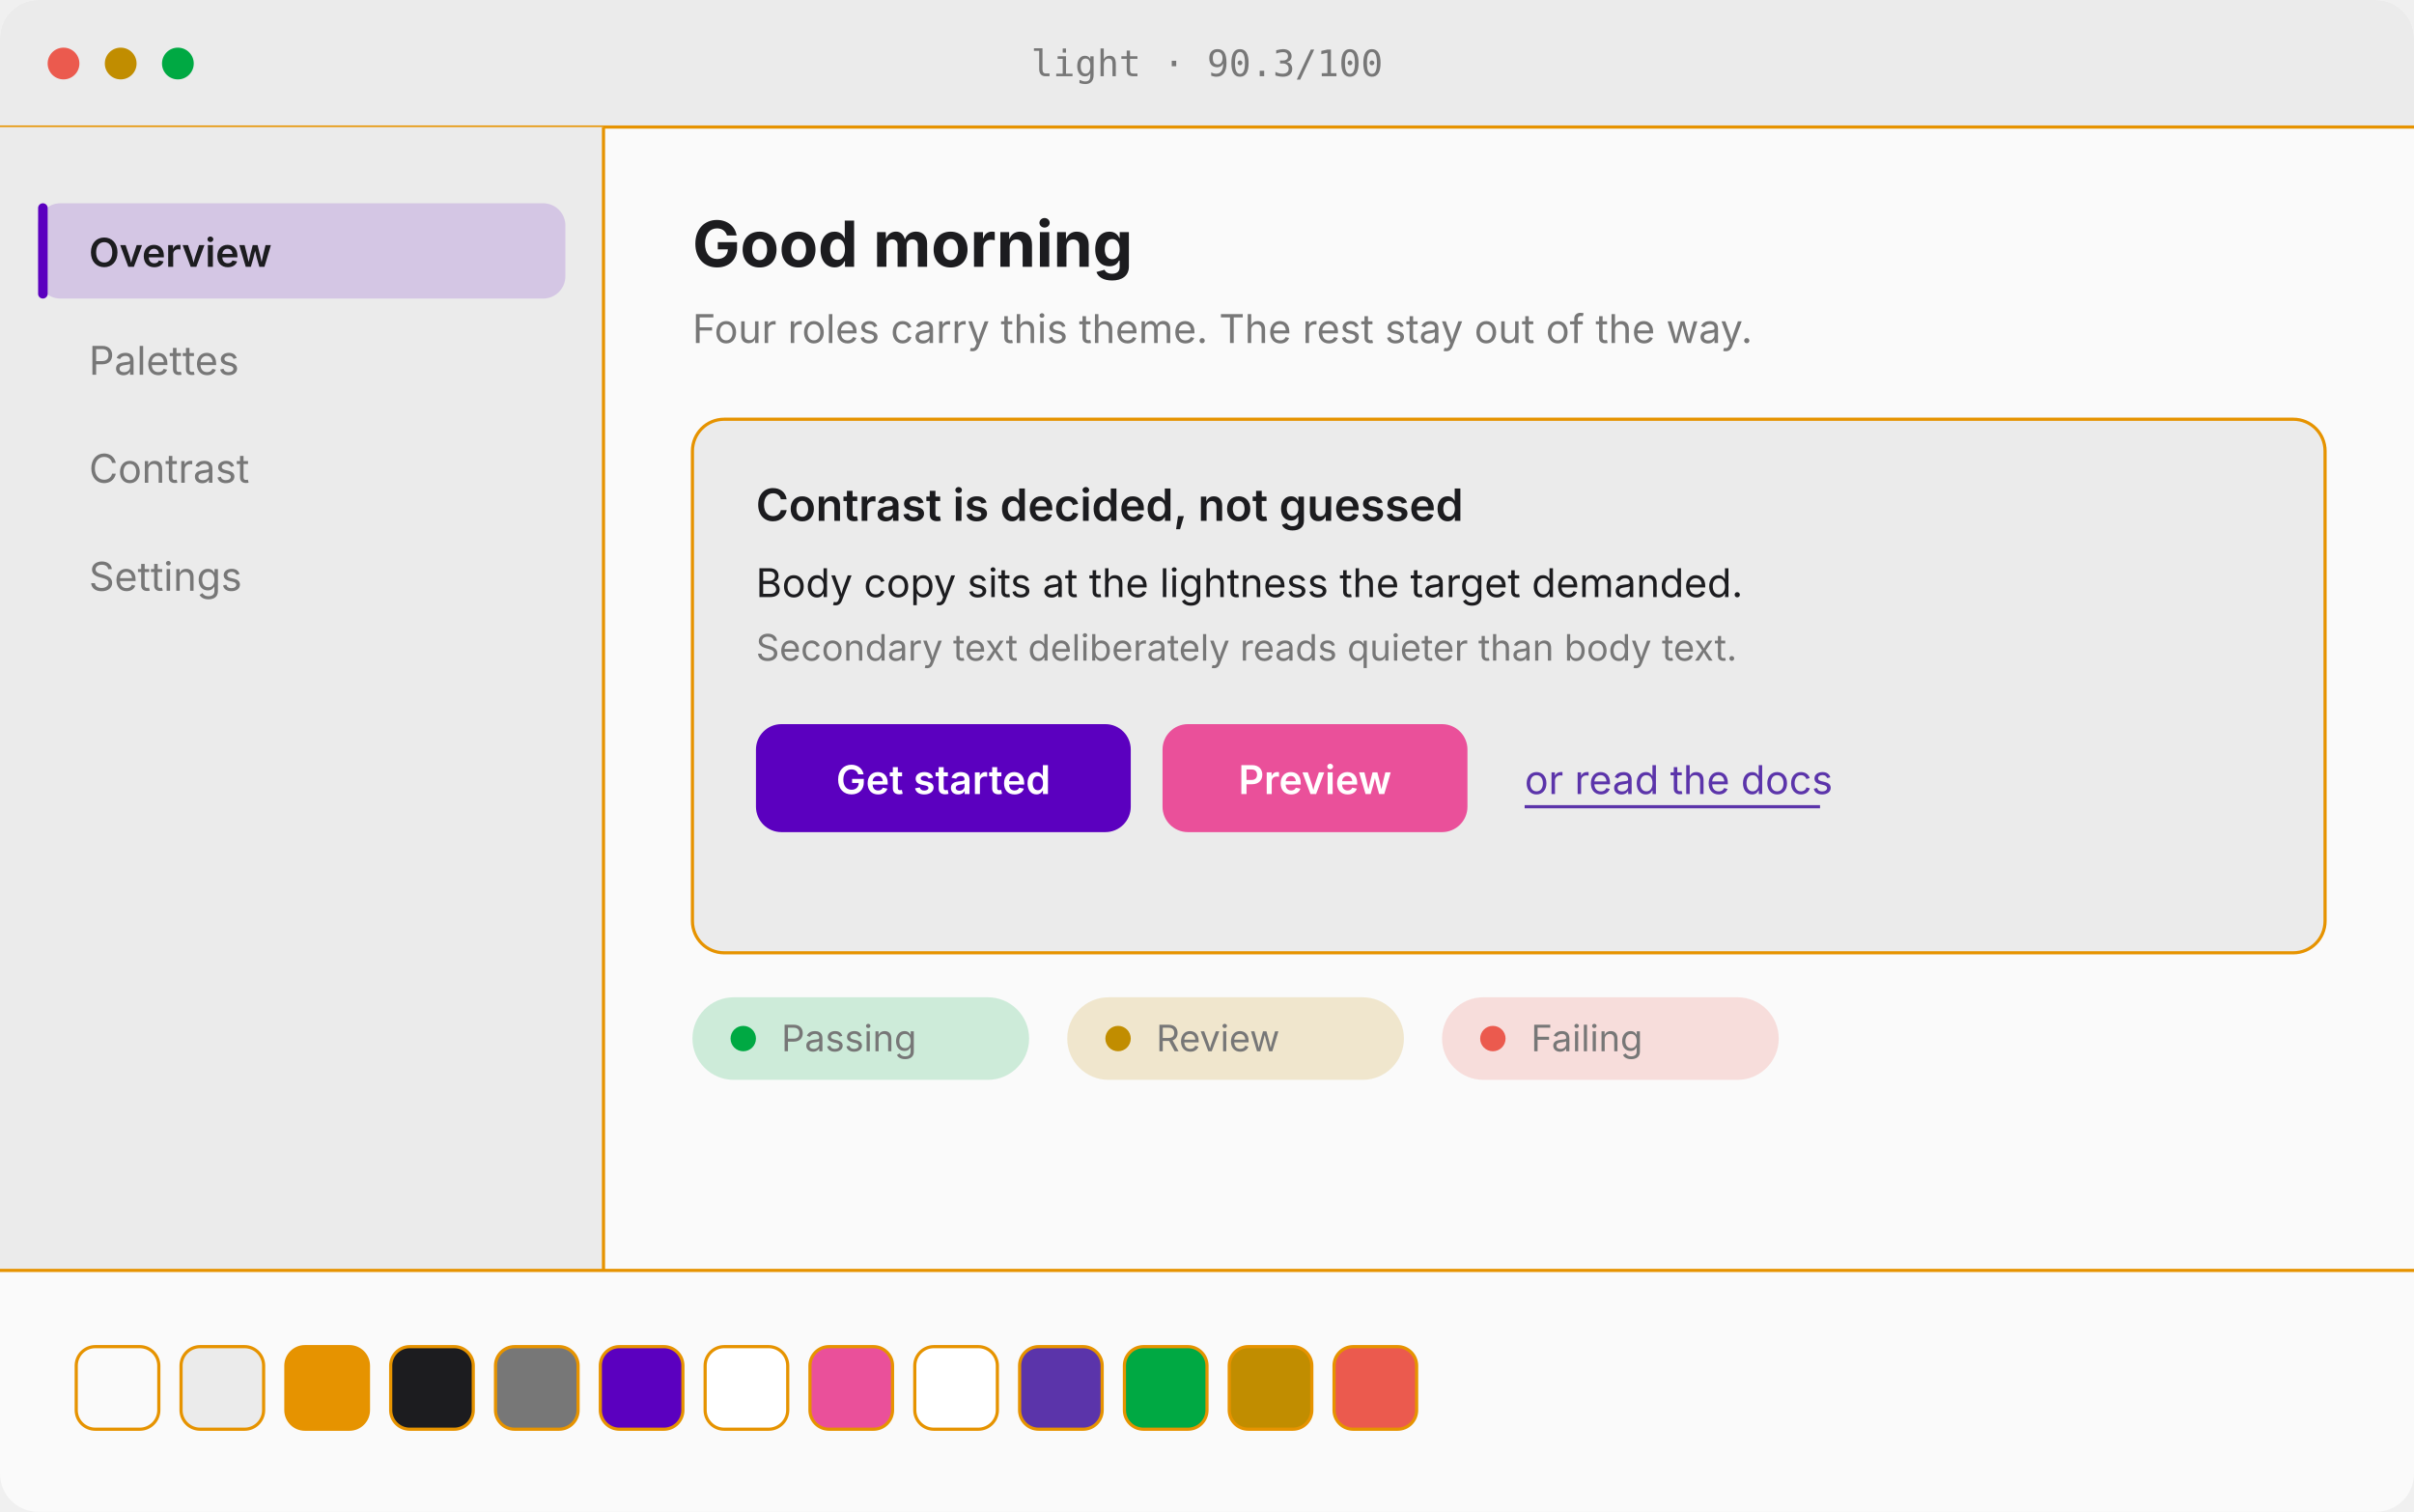
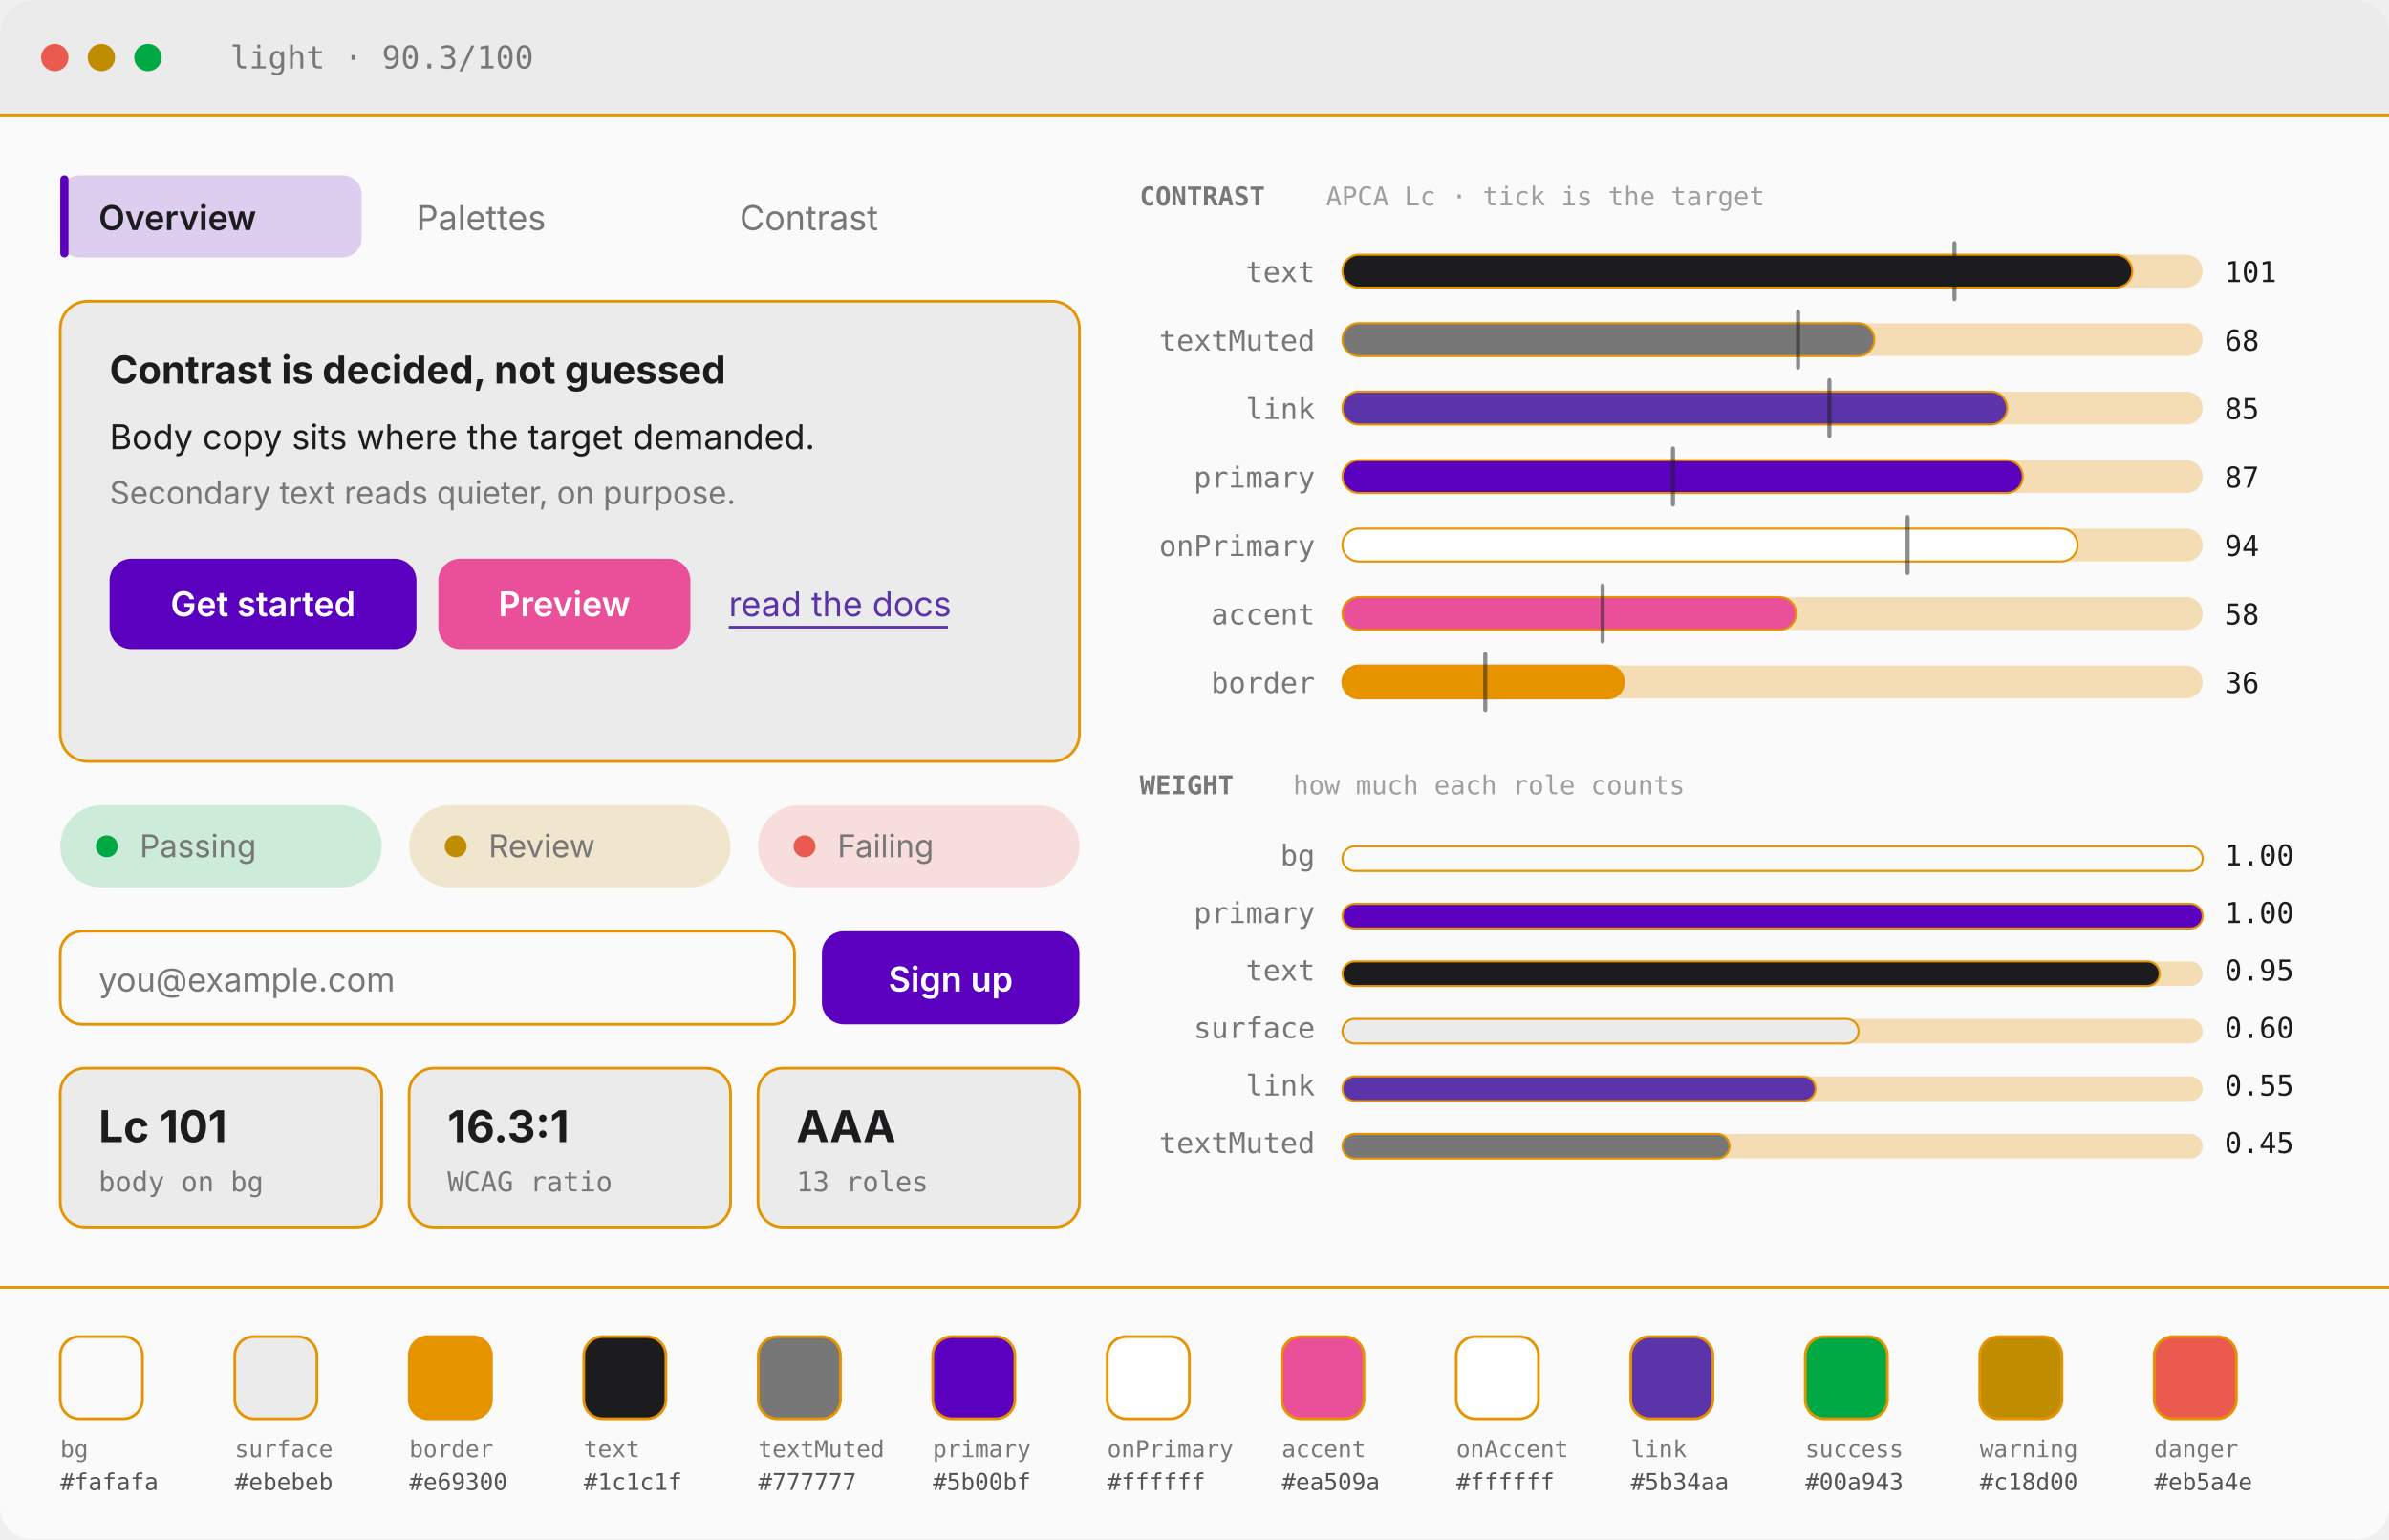
- <svg xmlns="http://www.w3.org/2000/svg" viewBox="0 0 760 476" width="760" height="476" role="img">
-   <rect x="0" y="0" width="760" height="476" rx="12" fill="#fafafa" />
-   <rect x="0" y="0" width="760" height="40" rx="12" fill="#ebebeb" />
-   <rect x="0" y="28" width="760" height="12" rx="0" fill="#ebebeb" />
-   <line x1="0" y1="40" x2="760" y2="40" stroke="#e69300" stroke-width="1" />
-   <circle cx="20" cy="20" r="5" fill="#eb5a4e" />
-   <circle cx="38" cy="20" r="5" fill="#c18d00" />
-   <circle cx="56" cy="20" r="5" fill="#00a943" />
-   <text x="380" y="24" font-family="ui-monospace, SFMono-Regular, 'SF Mono', Menlo, Consolas, monospace" font-size="11.5" fill="#777777" text-anchor="middle">light · 90.3/100</text>
-   <rect x="0" y="40" width="190" height="360" rx="0" fill="#ebebeb" />
-   <line x1="190" y1="40" x2="190" y2="400" stroke="#e69300" stroke-width="1" />
-   <rect x="12" y="64" width="166" height="30" rx="7" fill="#5b00bf" opacity="0.16" />
-   <rect x="12" y="64" width="3" height="30" rx="1.5" fill="#5b00bf" />
-   <text x="28" y="84" font-family="ui-sans-serif, -apple-system, BlinkMacSystemFont, 'Segoe UI', Inter, Helvetica, Arial, sans-serif" font-size="12.5" fill="#1c1c1f" font-weight="600">Overview</text>
-   <text x="28" y="118" font-family="ui-sans-serif, -apple-system, BlinkMacSystemFont, 'Segoe UI', Inter, Helvetica, Arial, sans-serif" font-size="12.5" fill="#777777">Palettes</text>
-   <text x="28" y="152" font-family="ui-sans-serif, -apple-system, BlinkMacSystemFont, 'Segoe UI', Inter, Helvetica, Arial, sans-serif" font-size="12.5" fill="#777777">Contrast</text>
-   <text x="28" y="186" font-family="ui-sans-serif, -apple-system, BlinkMacSystemFont, 'Segoe UI', Inter, Helvetica, Arial, sans-serif" font-size="12.5" fill="#777777">Settings</text>
-   <text x="218" y="84" font-family="ui-sans-serif, -apple-system, BlinkMacSystemFont, 'Segoe UI', Inter, Helvetica, Arial, sans-serif" font-size="20" fill="#1c1c1f" font-weight="650">Good morning</text>
-   <text x="218" y="108" font-family="ui-sans-serif, -apple-system, BlinkMacSystemFont, 'Segoe UI', Inter, Helvetica, Arial, sans-serif" font-size="12.5" fill="#777777">Four roles carry this theme. The rest stay out of the way.</text>
-   <rect x="218" y="132" width="514" height="168" rx="10" fill="#ebebeb" stroke="#e69300" />
-   <text x="238" y="164" font-family="ui-sans-serif, -apple-system, BlinkMacSystemFont, 'Segoe UI', Inter, Helvetica, Arial, sans-serif" font-size="14" fill="#1c1c1f" font-weight="600">Contrast is decided, not guessed</text>
-   <text x="238" y="188" font-family="ui-sans-serif, -apple-system, BlinkMacSystemFont, 'Segoe UI', Inter, Helvetica, Arial, sans-serif" font-size="12.5" fill="#1c1c1f">Body copy sits at the lightness the target demanded.</text>
-   <text x="238" y="208" font-family="ui-sans-serif, -apple-system, BlinkMacSystemFont, 'Segoe UI', Inter, Helvetica, Arial, sans-serif" font-size="11.5" fill="#777777">Secondary text deliberately reads quieter than body text.</text>
-   <rect x="238" y="228" width="118" height="34" rx="8" fill="#5b00bf" />
-   <text x="297" y="250" font-family="ui-sans-serif, -apple-system, BlinkMacSystemFont, 'Segoe UI', Inter, Helvetica, Arial, sans-serif" font-size="12.5" fill="#ffffff" font-weight="600" text-anchor="middle">Get started</text>
-   <rect x="366" y="228" width="96" height="34" rx="8" fill="#ea509a" />
-   <text x="414" y="250" font-family="ui-sans-serif, -apple-system, BlinkMacSystemFont, 'Segoe UI', Inter, Helvetica, Arial, sans-serif" font-size="12.5" fill="#ffffff" font-weight="600" text-anchor="middle">Preview</text>
-   <text x="480" y="250" font-family="ui-sans-serif, -apple-system, BlinkMacSystemFont, 'Segoe UI', Inter, Helvetica, Arial, sans-serif" font-size="12.5" fill="#5b34aa">or read the docs</text>
-   <line x1="480" y1="254" x2="573" y2="254" stroke="#5b34aa" stroke-width="1" />
-   <rect x="218" y="314" width="106" height="26" rx="13" fill="#00a943" opacity="0.18" />
-   <circle cx="234" cy="327" r="4" fill="#00a943" />
-   <text x="246" y="331" font-family="ui-sans-serif, -apple-system, BlinkMacSystemFont, 'Segoe UI', Inter, Helvetica, Arial, sans-serif" font-size="11.5" fill="#777777">Passing</text>
-   <rect x="336" y="314" width="106" height="26" rx="13" fill="#c18d00" opacity="0.18" />
-   <circle cx="352" cy="327" r="4" fill="#c18d00" />
-   <text x="364" y="331" font-family="ui-sans-serif, -apple-system, BlinkMacSystemFont, 'Segoe UI', Inter, Helvetica, Arial, sans-serif" font-size="11.5" fill="#777777">Review</text>
-   <rect x="454" y="314" width="106" height="26" rx="13" fill="#eb5a4e" opacity="0.18" />
-   <circle cx="470" cy="327" r="4" fill="#eb5a4e" />
-   <text x="482" y="331" font-family="ui-sans-serif, -apple-system, BlinkMacSystemFont, 'Segoe UI', Inter, Helvetica, Arial, sans-serif" font-size="11.5" fill="#777777">Failing</text>
-   <line x1="0" y1="400" x2="760" y2="400" stroke="#e69300" stroke-width="1" />
-   <rect x="24" y="424" width="26" height="26" rx="6" fill="#fafafa" stroke="#e69300" />
-   <rect x="57" y="424" width="26" height="26" rx="6" fill="#ebebeb" stroke="#e69300" />
-   <rect x="90" y="424" width="26" height="26" rx="6" fill="#e69300" stroke="#e69300" />
-   <rect x="123" y="424" width="26" height="26" rx="6" fill="#1c1c1f" stroke="#e69300" />
-   <rect x="156" y="424" width="26" height="26" rx="6" fill="#777777" stroke="#e69300" />
-   <rect x="189" y="424" width="26" height="26" rx="6" fill="#5b00bf" stroke="#e69300" />
-   <rect x="222" y="424" width="26" height="26" rx="6" fill="#ffffff" stroke="#e69300" />
-   <rect x="255" y="424" width="26" height="26" rx="6" fill="#ea509a" stroke="#e69300" />
-   <rect x="288" y="424" width="26" height="26" rx="6" fill="#ffffff" stroke="#e69300" />
-   <rect x="321" y="424" width="26" height="26" rx="6" fill="#5b34aa" stroke="#e69300" />
-   <rect x="354" y="424" width="26" height="26" rx="6" fill="#00a943" stroke="#e69300" />
-   <rect x="387" y="424" width="26" height="26" rx="6" fill="#c18d00" stroke="#e69300" />
-   <rect x="420" y="424" width="26" height="26" rx="6" fill="#eb5a4e" stroke="#e69300" />
+ <svg xmlns="http://www.w3.org/2000/svg" viewBox="0 0 872 562" width="872" height="562" role="img">
+   <rect x="0" y="0" width="872" height="562" rx="12" fill="#fafafa" />
+   <rect x="0" y="0" width="872" height="42" rx="12" fill="#ebebeb" />
+   <rect x="0" y="30" width="872" height="12" rx="0" fill="#ebebeb" />
+   <line x1="0" y1="42" x2="872" y2="42" stroke="#e69300" stroke-width="1" />
+   <circle cx="20" cy="21" r="5" fill="#eb5a4e" />
+   <circle cx="37" cy="21" r="5" fill="#c18d00" />
+   <circle cx="54" cy="21" r="5" fill="#00a943" />
+   <text x="84" y="25" font-family="ui-monospace, SFMono-Regular, 'SF Mono', Menlo, Consolas, monospace" font-size="11.5" fill="#777777">light · 90.3/100</text>
+   <rect x="22" y="64" width="110" height="30" rx="7" fill="#5b00bf" opacity="0.18" />
+   <rect x="22" y="64" width="3" height="30" rx="1.5" fill="#5b00bf" />
+   <text x="36" y="84" font-family="ui-sans-serif, -apple-system, BlinkMacSystemFont, 'Segoe UI', Inter, Helvetica, Arial, sans-serif" font-size="12.5" fill="#1c1c1f" font-weight="600">Overview</text>
+   <text x="152" y="84" font-family="ui-sans-serif, -apple-system, BlinkMacSystemFont, 'Segoe UI', Inter, Helvetica, Arial, sans-serif" font-size="12.5" fill="#777777">Palettes</text>
+   <text x="270" y="84" font-family="ui-sans-serif, -apple-system, BlinkMacSystemFont, 'Segoe UI', Inter, Helvetica, Arial, sans-serif" font-size="12.5" fill="#777777">Contrast</text>
+   <rect x="22" y="110" width="372" height="168" rx="10" fill="#ebebeb" stroke="#e69300" stroke-width="1" />
+   <text x="40" y="140" font-family="ui-sans-serif, -apple-system, BlinkMacSystemFont, 'Segoe UI', Inter, Helvetica, Arial, sans-serif" font-size="14" fill="#1c1c1f" font-weight="650">Contrast is decided, not guessed</text>
+   <text x="40" y="164" font-family="ui-sans-serif, -apple-system, BlinkMacSystemFont, 'Segoe UI', Inter, Helvetica, Arial, sans-serif" font-size="12.5" fill="#1c1c1f">Body copy sits where the target demanded.</text>
+   <text x="40" y="184" font-family="ui-sans-serif, -apple-system, BlinkMacSystemFont, 'Segoe UI', Inter, Helvetica, Arial, sans-serif" font-size="11.5" fill="#777777">Secondary text reads quieter, on purpose.</text>
+   <rect x="40" y="204" width="112" height="33" rx="8" fill="#5b00bf" />
+   <text x="96" y="225" font-family="ui-sans-serif, -apple-system, BlinkMacSystemFont, 'Segoe UI', Inter, Helvetica, Arial, sans-serif" font-size="12.5" fill="#ffffff" font-weight="600" text-anchor="middle">Get started</text>
+   <rect x="160" y="204" width="92" height="33" rx="8" fill="#ea509a" />
+   <text x="206" y="225" font-family="ui-sans-serif, -apple-system, BlinkMacSystemFont, 'Segoe UI', Inter, Helvetica, Arial, sans-serif" font-size="12.5" fill="#ffffff" font-weight="600" text-anchor="middle">Preview</text>
+   <text x="266" y="225" font-family="ui-sans-serif, -apple-system, BlinkMacSystemFont, 'Segoe UI', Inter, Helvetica, Arial, sans-serif" font-size="12.5" fill="#5b34aa">read the docs</text>
+   <line x1="266" y1="229" x2="346" y2="229" stroke="#5b34aa" stroke-width="1" />
+   <rect x="22" y="294" width="117.33" height="30" rx="15" fill="#00a943" opacity="0.18" />
+   <circle cx="39" cy="309" r="4" fill="#00a943" />
+   <text x="51" y="313" font-family="ui-sans-serif, -apple-system, BlinkMacSystemFont, 'Segoe UI', Inter, Helvetica, Arial, sans-serif" font-size="11.5" fill="#777777">Passing</text>
+   <rect x="149.33" y="294" width="117.33" height="30" rx="15" fill="#c18d00" opacity="0.18" />
+   <circle cx="166.333" cy="309" r="4" fill="#c18d00" />
+   <text x="178.33" y="313" font-family="ui-sans-serif, -apple-system, BlinkMacSystemFont, 'Segoe UI', Inter, Helvetica, Arial, sans-serif" font-size="11.5" fill="#777777">Review</text>
+   <rect x="276.67" y="294" width="117.33" height="30" rx="15" fill="#eb5a4e" opacity="0.18" />
+   <circle cx="293.667" cy="309" r="4" fill="#eb5a4e" />
+   <text x="305.67" y="313" font-family="ui-sans-serif, -apple-system, BlinkMacSystemFont, 'Segoe UI', Inter, Helvetica, Arial, sans-serif" font-size="11.5" fill="#777777">Failing</text>
+   <rect x="22" y="340" width="268" height="34" rx="8" fill="#fafafa" stroke="#e69300" stroke-width="1" />
+   <text x="36" y="362" font-family="ui-sans-serif, -apple-system, BlinkMacSystemFont, 'Segoe UI', Inter, Helvetica, Arial, sans-serif" font-size="12" fill="#777777">you@example.com</text>
+   <rect x="300" y="340" width="94" height="34" rx="8" fill="#5b00bf" />
+   <text x="347" y="362" font-family="ui-sans-serif, -apple-system, BlinkMacSystemFont, 'Segoe UI', Inter, Helvetica, Arial, sans-serif" font-size="12.5" fill="#ffffff" font-weight="600" text-anchor="middle">Sign up</text>
+   <rect x="22" y="390" width="117.33" height="58" rx="9" fill="#ebebeb" stroke="#e69300" stroke-width="1" />
+   <text x="36" y="417" font-family="ui-sans-serif, -apple-system, BlinkMacSystemFont, 'Segoe UI', Inter, Helvetica, Arial, sans-serif" font-size="16" fill="#1c1c1f" font-weight="650">Lc 101</text>
+   <text x="36" y="435" font-family="ui-monospace, SFMono-Regular, 'SF Mono', Menlo, Consolas, monospace" font-size="10" fill="#777777">body on bg</text>
+   <rect x="149.33" y="390" width="117.33" height="58" rx="9" fill="#ebebeb" stroke="#e69300" stroke-width="1" />
+   <text x="163.33" y="417" font-family="ui-sans-serif, -apple-system, BlinkMacSystemFont, 'Segoe UI', Inter, Helvetica, Arial, sans-serif" font-size="16" fill="#1c1c1f" font-weight="650">16.3:1</text>
+   <text x="163.33" y="435" font-family="ui-monospace, SFMono-Regular, 'SF Mono', Menlo, Consolas, monospace" font-size="10" fill="#777777">WCAG ratio</text>
+   <rect x="276.67" y="390" width="117.33" height="58" rx="9" fill="#ebebeb" stroke="#e69300" stroke-width="1" />
+   <text x="290.67" y="417" font-family="ui-sans-serif, -apple-system, BlinkMacSystemFont, 'Segoe UI', Inter, Helvetica, Arial, sans-serif" font-size="16" fill="#1c1c1f" font-weight="650">AAA</text>
+   <text x="290.67" y="435" font-family="ui-monospace, SFMono-Regular, 'SF Mono', Menlo, Consolas, monospace" font-size="10" fill="#777777">13 roles</text>
+   <text x="416" y="75" font-family="ui-monospace, SFMono-Regular, 'SF Mono', Menlo, Consolas, monospace" font-size="9.5" fill="#777777" font-weight="700">CONTRAST</text>
+   <text x="484" y="75" font-family="ui-monospace, SFMono-Regular, 'SF Mono', Menlo, Consolas, monospace" font-size="9.5" fill="#777777" opacity="0.7">APCA Lc · tick is the target</text>
+   <text x="480" y="103" font-family="ui-monospace, SFMono-Regular, 'SF Mono', Menlo, Consolas, monospace" font-size="10.5" fill="#777777" text-anchor="end">text</text>
+   <rect x="490" y="93" width="314" height="12" rx="6" fill="#e69300" opacity="0.28" />
+   <rect x="490" y="93" width="288.31" height="12" rx="6" fill="#1c1c1f" stroke="#e69300" stroke-width="0.75" />
+   <rect x="712.65" y="88" width="1.5" height="22" rx="1" fill="#1c1c1f" opacity="0.5" />
+   <text x="812" y="103" font-family="ui-monospace, SFMono-Regular, 'SF Mono', Menlo, Consolas, monospace" font-size="10.5" fill="#1c1c1f">101</text>
+   <text x="480" y="128" font-family="ui-monospace, SFMono-Regular, 'SF Mono', Menlo, Consolas, monospace" font-size="10.5" fill="#777777" text-anchor="end">textMuted</text>
+   <rect x="490" y="118" width="314" height="12" rx="6" fill="#e69300" opacity="0.28" />
+   <rect x="490" y="118" width="194.11" height="12" rx="6" fill="#777777" stroke="#e69300" stroke-width="0.75" />
+   <rect x="655.56" y="113" width="1.5" height="22" rx="1" fill="#1c1c1f" opacity="0.5" />
+   <text x="812" y="128" font-family="ui-monospace, SFMono-Regular, 'SF Mono', Menlo, Consolas, monospace" font-size="10.5" fill="#1c1c1f">68</text>
+   <text x="480" y="153" font-family="ui-monospace, SFMono-Regular, 'SF Mono', Menlo, Consolas, monospace" font-size="10.5" fill="#777777" text-anchor="end">link</text>
+   <rect x="490" y="143" width="314" height="12" rx="6" fill="#e69300" opacity="0.28" />
+   <rect x="490" y="143" width="242.64" height="12" rx="6" fill="#5b34aa" stroke="#e69300" stroke-width="0.75" />
+   <rect x="666.98" y="138" width="1.5" height="22" rx="1" fill="#1c1c1f" opacity="0.5" />
+   <text x="812" y="153" font-family="ui-monospace, SFMono-Regular, 'SF Mono', Menlo, Consolas, monospace" font-size="10.5" fill="#1c1c1f">85</text>
+   <text x="480" y="178" font-family="ui-monospace, SFMono-Regular, 'SF Mono', Menlo, Consolas, monospace" font-size="10.5" fill="#777777" text-anchor="end">primary</text>
+   <rect x="490" y="168" width="314" height="12" rx="6" fill="#e69300" opacity="0.28" />
+   <rect x="490" y="168" width="248.35" height="12" rx="6" fill="#5b00bf" stroke="#e69300" stroke-width="0.75" />
+   <rect x="609.89" y="163" width="1.5" height="22" rx="1" fill="#1c1c1f" opacity="0.5" />
+   <text x="812" y="178" font-family="ui-monospace, SFMono-Regular, 'SF Mono', Menlo, Consolas, monospace" font-size="10.5" fill="#1c1c1f">87</text>
+   <text x="480" y="203" font-family="ui-monospace, SFMono-Regular, 'SF Mono', Menlo, Consolas, monospace" font-size="10.5" fill="#777777" text-anchor="end">onPrimary</text>
+   <rect x="490" y="193" width="314" height="12" rx="6" fill="#e69300" opacity="0.28" />
+   <rect x="490" y="193" width="268.33" height="12" rx="6" fill="#ffffff" stroke="#e69300" stroke-width="0.75" />
+   <rect x="695.53" y="188" width="1.5" height="22" rx="1" fill="#1c1c1f" opacity="0.5" />
+   <text x="812" y="203" font-family="ui-monospace, SFMono-Regular, 'SF Mono', Menlo, Consolas, monospace" font-size="10.5" fill="#1c1c1f">94</text>
+   <text x="480" y="228" font-family="ui-monospace, SFMono-Regular, 'SF Mono', Menlo, Consolas, monospace" font-size="10.5" fill="#777777" text-anchor="end">accent</text>
+   <rect x="490" y="218" width="314" height="12" rx="6" fill="#e69300" opacity="0.28" />
+   <rect x="490" y="218" width="165.56" height="12" rx="6" fill="#ea509a" stroke="#e69300" stroke-width="0.75" />
+   <rect x="584.2" y="213" width="1.5" height="22" rx="1" fill="#1c1c1f" opacity="0.5" />
+   <text x="812" y="228" font-family="ui-monospace, SFMono-Regular, 'SF Mono', Menlo, Consolas, monospace" font-size="10.5" fill="#1c1c1f">58</text>
+   <text x="480" y="253" font-family="ui-monospace, SFMono-Regular, 'SF Mono', Menlo, Consolas, monospace" font-size="10.5" fill="#777777" text-anchor="end">border</text>
+   <rect x="490" y="243" width="314" height="12" rx="6" fill="#e69300" opacity="0.28" />
+   <rect x="490" y="243" width="102.76" height="12" rx="6" fill="#e69300" stroke="#e69300" stroke-width="0.75" />
+   <rect x="541.38" y="238" width="1.5" height="22" rx="1" fill="#1c1c1f" opacity="0.5" />
+   <text x="812" y="253" font-family="ui-monospace, SFMono-Regular, 'SF Mono', Menlo, Consolas, monospace" font-size="10.5" fill="#1c1c1f">36</text>
+   <text x="416" y="290" font-family="ui-monospace, SFMono-Regular, 'SF Mono', Menlo, Consolas, monospace" font-size="9.5" fill="#777777" font-weight="700">WEIGHT</text>
+   <text x="472" y="290" font-family="ui-monospace, SFMono-Regular, 'SF Mono', Menlo, Consolas, monospace" font-size="9.5" fill="#777777" opacity="0.7">how much each role counts</text>
+   <text x="480" y="316" font-family="ui-monospace, SFMono-Regular, 'SF Mono', Menlo, Consolas, monospace" font-size="10.5" fill="#777777" text-anchor="end">bg</text>
+   <rect x="490" y="309" width="314" height="9" rx="4.5" fill="#e69300" opacity="0.28" />
+   <rect x="490" y="309" width="314" height="9" rx="4.5" fill="#fafafa" stroke="#e69300" stroke-width="0.75" />
+   <text x="812" y="316" font-family="ui-monospace, SFMono-Regular, 'SF Mono', Menlo, Consolas, monospace" font-size="10.5" fill="#1c1c1f">1.00</text>
+   <text x="480" y="337" font-family="ui-monospace, SFMono-Regular, 'SF Mono', Menlo, Consolas, monospace" font-size="10.5" fill="#777777" text-anchor="end">primary</text>
+   <rect x="490" y="330" width="314" height="9" rx="4.5" fill="#e69300" opacity="0.28" />
+   <rect x="490" y="330" width="314" height="9" rx="4.5" fill="#5b00bf" stroke="#e69300" stroke-width="0.75" />
+   <text x="812" y="337" font-family="ui-monospace, SFMono-Regular, 'SF Mono', Menlo, Consolas, monospace" font-size="10.5" fill="#1c1c1f">1.00</text>
+   <text x="480" y="358" font-family="ui-monospace, SFMono-Regular, 'SF Mono', Menlo, Consolas, monospace" font-size="10.5" fill="#777777" text-anchor="end">text</text>
+   <rect x="490" y="351" width="314" height="9" rx="4.5" fill="#e69300" opacity="0.28" />
+   <rect x="490" y="351" width="298.3" height="9" rx="4.5" fill="#1c1c1f" stroke="#e69300" stroke-width="0.75" />
+   <text x="812" y="358" font-family="ui-monospace, SFMono-Regular, 'SF Mono', Menlo, Consolas, monospace" font-size="10.5" fill="#1c1c1f">0.95</text>
+   <text x="480" y="379" font-family="ui-monospace, SFMono-Regular, 'SF Mono', Menlo, Consolas, monospace" font-size="10.5" fill="#777777" text-anchor="end">surface</text>
+   <rect x="490" y="372" width="314" height="9" rx="4.5" fill="#e69300" opacity="0.28" />
+   <rect x="490" y="372" width="188.4" height="9" rx="4.5" fill="#ebebeb" stroke="#e69300" stroke-width="0.75" />
+   <text x="812" y="379" font-family="ui-monospace, SFMono-Regular, 'SF Mono', Menlo, Consolas, monospace" font-size="10.5" fill="#1c1c1f">0.60</text>
+   <text x="480" y="400" font-family="ui-monospace, SFMono-Regular, 'SF Mono', Menlo, Consolas, monospace" font-size="10.5" fill="#777777" text-anchor="end">link</text>
+   <rect x="490" y="393" width="314" height="9" rx="4.5" fill="#e69300" opacity="0.28" />
+   <rect x="490" y="393" width="172.7" height="9" rx="4.5" fill="#5b34aa" stroke="#e69300" stroke-width="0.75" />
+   <text x="812" y="400" font-family="ui-monospace, SFMono-Regular, 'SF Mono', Menlo, Consolas, monospace" font-size="10.5" fill="#1c1c1f">0.55</text>
+   <text x="480" y="421" font-family="ui-monospace, SFMono-Regular, 'SF Mono', Menlo, Consolas, monospace" font-size="10.5" fill="#777777" text-anchor="end">textMuted</text>
+   <rect x="490" y="414" width="314" height="9" rx="4.5" fill="#e69300" opacity="0.28" />
+   <rect x="490" y="414" width="141.3" height="9" rx="4.5" fill="#777777" stroke="#e69300" stroke-width="0.75" />
+   <text x="812" y="421" font-family="ui-monospace, SFMono-Regular, 'SF Mono', Menlo, Consolas, monospace" font-size="10.5" fill="#1c1c1f">0.45</text>
+   <line x1="0" y1="470" x2="872" y2="470" stroke="#e69300" stroke-width="1" />
+   <rect x="22" y="488" width="30" height="30" rx="7" fill="#fafafa" stroke="#e69300" stroke-width="1" />
+   <text x="22" y="532" font-family="ui-monospace, SFMono-Regular, 'SF Mono', Menlo, Consolas, monospace" font-size="8.5" fill="#777777">bg</text>
+   <text x="22" y="544" font-family="ui-monospace, SFMono-Regular, 'SF Mono', Menlo, Consolas, monospace" font-size="8.5" fill="#1c1c1f" opacity="0.75">#fafafa</text>
+   <rect x="85.69" y="488" width="30" height="30" rx="7" fill="#ebebeb" stroke="#e69300" stroke-width="1" />
+   <text x="85.69" y="532" font-family="ui-monospace, SFMono-Regular, 'SF Mono', Menlo, Consolas, monospace" font-size="8.5" fill="#777777">surface</text>
+   <text x="85.69" y="544" font-family="ui-monospace, SFMono-Regular, 'SF Mono', Menlo, Consolas, monospace" font-size="8.5" fill="#1c1c1f" opacity="0.75">#ebebeb</text>
+   <rect x="149.38" y="488" width="30" height="30" rx="7" fill="#e69300" stroke="#e69300" stroke-width="1" />
+   <text x="149.38" y="532" font-family="ui-monospace, SFMono-Regular, 'SF Mono', Menlo, Consolas, monospace" font-size="8.5" fill="#777777">border</text>
+   <text x="149.38" y="544" font-family="ui-monospace, SFMono-Regular, 'SF Mono', Menlo, Consolas, monospace" font-size="8.5" fill="#1c1c1f" opacity="0.75">#e69300</text>
+   <rect x="213.08" y="488" width="30" height="30" rx="7" fill="#1c1c1f" stroke="#e69300" stroke-width="1" />
+   <text x="213.08" y="532" font-family="ui-monospace, SFMono-Regular, 'SF Mono', Menlo, Consolas, monospace" font-size="8.5" fill="#777777">text</text>
+   <text x="213.08" y="544" font-family="ui-monospace, SFMono-Regular, 'SF Mono', Menlo, Consolas, monospace" font-size="8.5" fill="#1c1c1f" opacity="0.75">#1c1c1f</text>
+   <rect x="276.77" y="488" width="30" height="30" rx="7" fill="#777777" stroke="#e69300" stroke-width="1" />
+   <text x="276.77" y="532" font-family="ui-monospace, SFMono-Regular, 'SF Mono', Menlo, Consolas, monospace" font-size="8.5" fill="#777777">textMuted</text>
+   <text x="276.77" y="544" font-family="ui-monospace, SFMono-Regular, 'SF Mono', Menlo, Consolas, monospace" font-size="8.5" fill="#1c1c1f" opacity="0.75">#777777</text>
+   <rect x="340.46" y="488" width="30" height="30" rx="7" fill="#5b00bf" stroke="#e69300" stroke-width="1" />
+   <text x="340.46" y="532" font-family="ui-monospace, SFMono-Regular, 'SF Mono', Menlo, Consolas, monospace" font-size="8.5" fill="#777777">primary</text>
+   <text x="340.46" y="544" font-family="ui-monospace, SFMono-Regular, 'SF Mono', Menlo, Consolas, monospace" font-size="8.5" fill="#1c1c1f" opacity="0.75">#5b00bf</text>
+   <rect x="404.15" y="488" width="30" height="30" rx="7" fill="#ffffff" stroke="#e69300" stroke-width="1" />
+   <text x="404.15" y="532" font-family="ui-monospace, SFMono-Regular, 'SF Mono', Menlo, Consolas, monospace" font-size="8.5" fill="#777777">onPrimary</text>
+   <text x="404.15" y="544" font-family="ui-monospace, SFMono-Regular, 'SF Mono', Menlo, Consolas, monospace" font-size="8.5" fill="#1c1c1f" opacity="0.75">#ffffff</text>
+   <rect x="467.85" y="488" width="30" height="30" rx="7" fill="#ea509a" stroke="#e69300" stroke-width="1" />
+   <text x="467.85" y="532" font-family="ui-monospace, SFMono-Regular, 'SF Mono', Menlo, Consolas, monospace" font-size="8.5" fill="#777777">accent</text>
+   <text x="467.85" y="544" font-family="ui-monospace, SFMono-Regular, 'SF Mono', Menlo, Consolas, monospace" font-size="8.5" fill="#1c1c1f" opacity="0.75">#ea509a</text>
+   <rect x="531.54" y="488" width="30" height="30" rx="7" fill="#ffffff" stroke="#e69300" stroke-width="1" />
+   <text x="531.54" y="532" font-family="ui-monospace, SFMono-Regular, 'SF Mono', Menlo, Consolas, monospace" font-size="8.5" fill="#777777">onAccent</text>
+   <text x="531.54" y="544" font-family="ui-monospace, SFMono-Regular, 'SF Mono', Menlo, Consolas, monospace" font-size="8.5" fill="#1c1c1f" opacity="0.75">#ffffff</text>
+   <rect x="595.23" y="488" width="30" height="30" rx="7" fill="#5b34aa" stroke="#e69300" stroke-width="1" />
+   <text x="595.23" y="532" font-family="ui-monospace, SFMono-Regular, 'SF Mono', Menlo, Consolas, monospace" font-size="8.5" fill="#777777">link</text>
+   <text x="595.23" y="544" font-family="ui-monospace, SFMono-Regular, 'SF Mono', Menlo, Consolas, monospace" font-size="8.5" fill="#1c1c1f" opacity="0.75">#5b34aa</text>
+   <rect x="658.92" y="488" width="30" height="30" rx="7" fill="#00a943" stroke="#e69300" stroke-width="1" />
+   <text x="658.92" y="532" font-family="ui-monospace, SFMono-Regular, 'SF Mono', Menlo, Consolas, monospace" font-size="8.5" fill="#777777">success</text>
+   <text x="658.92" y="544" font-family="ui-monospace, SFMono-Regular, 'SF Mono', Menlo, Consolas, monospace" font-size="8.5" fill="#1c1c1f" opacity="0.75">#00a943</text>
+   <rect x="722.62" y="488" width="30" height="30" rx="7" fill="#c18d00" stroke="#e69300" stroke-width="1" />
+   <text x="722.62" y="532" font-family="ui-monospace, SFMono-Regular, 'SF Mono', Menlo, Consolas, monospace" font-size="8.5" fill="#777777">warning</text>
+   <text x="722.62" y="544" font-family="ui-monospace, SFMono-Regular, 'SF Mono', Menlo, Consolas, monospace" font-size="8.5" fill="#1c1c1f" opacity="0.75">#c18d00</text>
+   <rect x="786.31" y="488" width="30" height="30" rx="7" fill="#eb5a4e" stroke="#e69300" stroke-width="1" />
+   <text x="786.31" y="532" font-family="ui-monospace, SFMono-Regular, 'SF Mono', Menlo, Consolas, monospace" font-size="8.5" fill="#777777">danger</text>
+   <text x="786.31" y="544" font-family="ui-monospace, SFMono-Regular, 'SF Mono', Menlo, Consolas, monospace" font-size="8.5" fill="#1c1c1f" opacity="0.75">#eb5a4e</text>
</svg>
